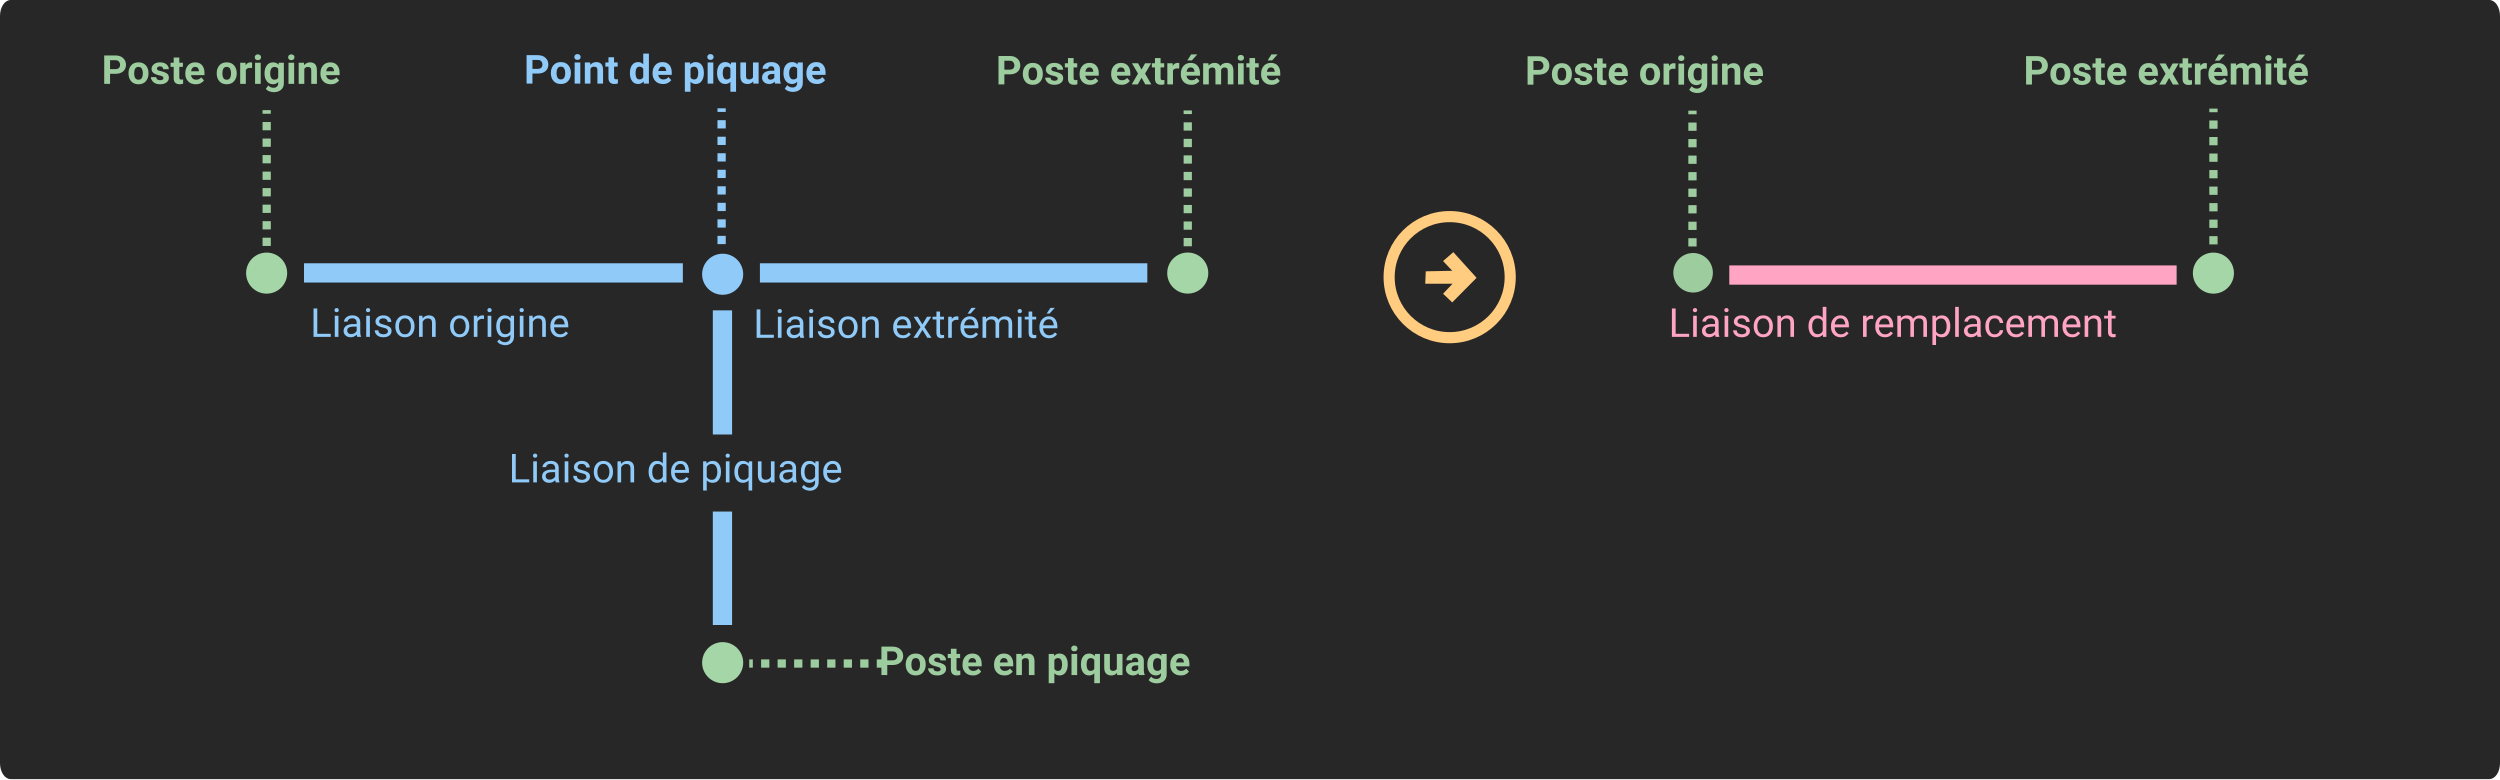
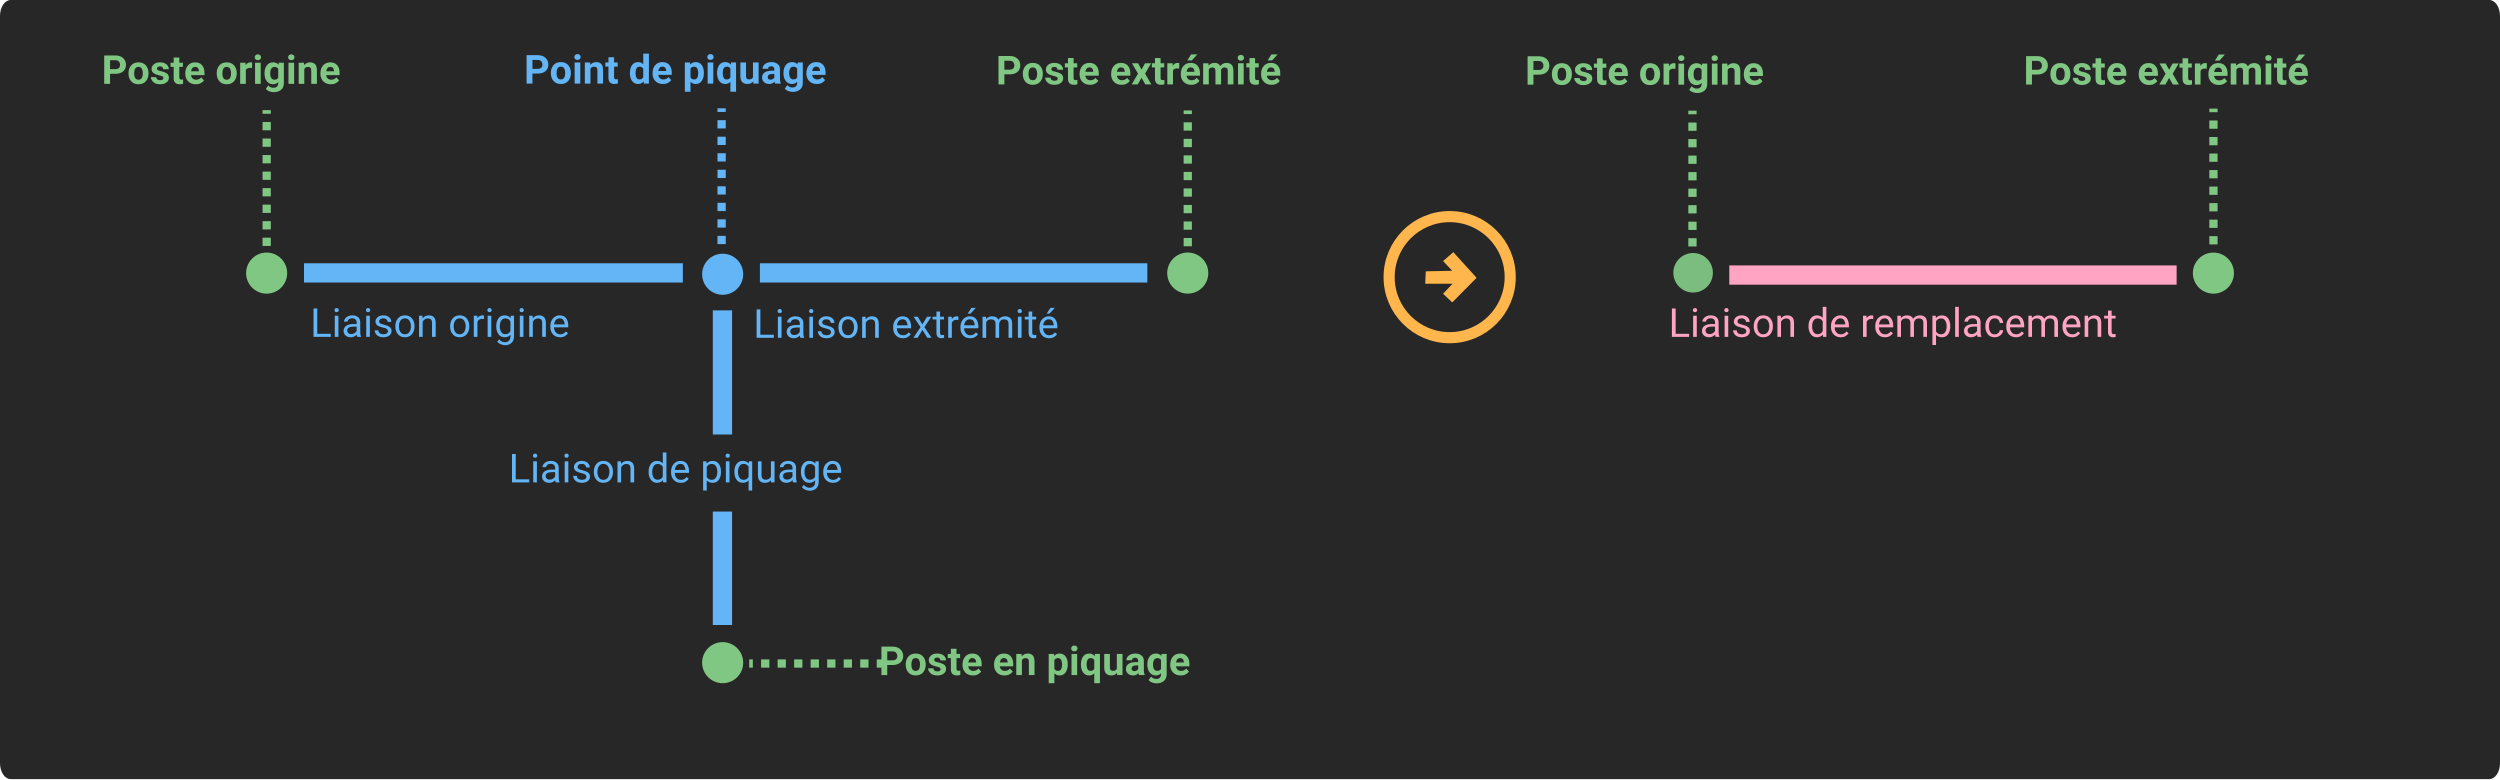
<svg id="svg214" version="1.1" fill="none" viewBox="0 0 1168 364">
  <defs id="defs218" />
  <g id="CREA - Supprimer un piquage - BLK">
    <path fill="#272727" d="M1163.01 0H4.992C2.235 0 0 3.333 0 7.445V356.555C0 360.667 2.235 364 4.992 364H1163.01C1165.76 364 1168 360.667 1168 356.555V7.445C1168 3.333 1165.76 0 1163.01 0Z" id="delete-attach-line-illu-background" />
    <g id="Group 4">
      <g id="Group 2">
-         <path stroke-width="5.2" stroke="#FFCC80" d="M677.284 157.765C692.905 157.765 705.569 145.101 705.569 129.481C705.569 113.86 692.905 101.196 677.284 101.196C661.663 101.196 649 113.86 649 129.481C649 145.101 661.663 157.765 677.284 157.765Z" id="path7084" />
-         <path fill="#FFCC80" d="M666.117 126.761L665.864 132.57L678.617 132.57L674.198 137.242L678.491 141.282L689.855 129.792L678.996 117.796L674.198 121.963L678.491 126.509L666.117 126.761Z" id="path9570" />
+         <path stroke-width="5.2" stroke="#FFB74D" d="M677.284 157.765C692.905 157.765 705.569 145.101 705.569 129.481C705.569 113.86 692.905 101.196 677.284 101.196C661.663 101.196 649 113.86 649 129.481C649 145.101 661.663 157.765 677.284 157.765Z" id="path7084" />
+         <path fill="#FFB74D" d="M666.117 126.761L665.864 132.57L678.617 132.57L674.198 137.242L678.491 141.282L689.855 129.792L678.996 117.796L674.198 121.963L678.491 126.509L666.117 126.761Z" id="path9570" />
      </g>
      <g id="Group 1">
-         <path fill="#A5D6A7" d="M124.572 137.198C129.872 137.198 134.169 132.902 134.169 127.602C134.169 122.302 129.872 118.005 124.572 118.005C119.272 118.005 114.976 122.302 114.976 127.602C114.976 132.902 119.272 137.198 124.572 137.198Z" id="path3740-0-8" />
-         <path fill="#A5D6A7" d="M554.919 137.178C560.219 137.178 564.515 132.881 564.515 127.581C564.515 122.281 560.219 117.985 554.919 117.985C549.619 117.985 545.323 122.281 545.323 127.581C545.323 132.881 549.619 137.178 554.919 137.178Z" id="path3740-0-5" />
-         <path fill="#90CAF9" d="M337.626 137.726C342.926 137.726 347.222 133.43 347.222 128.13C347.222 122.83 342.926 118.533 337.626 118.533C332.326 118.533 328.03 122.83 328.03 128.13C328.03 133.43 332.326 137.726 337.626 137.726Z" id="path3740-0-0" />
-         <path fill="#90CAF9" d="M311.647 123H149.412H142.03V132H149.412H311.647H319.03V123H311.647Z" id="lineBefore-6" />
+         <path fill="#81C784" d="M124.572 137.198C129.872 137.198 134.169 132.902 134.169 127.602C134.169 122.302 129.872 118.005 124.572 118.005C119.272 118.005 114.976 122.302 114.976 127.602C114.976 132.902 119.272 137.198 124.572 137.198Z" id="path3740-0-8" />
+         <path fill="#81C784" d="M554.919 137.178C560.219 137.178 564.515 132.881 564.515 127.581C564.515 122.281 560.219 117.985 554.919 117.985C549.619 117.985 545.323 122.281 545.323 127.581C545.323 132.881 549.619 137.178 554.919 137.178Z" id="path3740-0-5" />
+         <path fill="#64B5F6" d="M337.626 137.726C342.926 137.726 347.222 133.43 347.222 128.13C347.222 122.83 342.926 118.533 337.626 118.533C332.326 118.533 328.03 122.83 328.03 128.13C328.03 133.43 332.326 137.726 337.626 137.726Z" id="path3740-0-0" />
+         <path fill="#64B5F6" d="M311.647 123H149.412H142.03V132H149.412H311.647H319.03V123H311.647Z" id="lineBefore-6" />
        <g id="path7047-6">
-           <path id="path143" fill="#9DCC9F" d="M337.137 114.052V50.602Z" />
-           <path id="path145" stroke-dasharray="3.86 3.86" stroke-width="3.857" stroke="#90CAF9" d="M337.137 114.052V50.602" />
+           <path id="path143" fill="#81C784" d="M337.137 114.052V50.602Z" />
+           <path id="path145" stroke-dasharray="3.86 3.86" stroke-width="3.857" stroke="#64B5F6" d="M337.137 114.052V50.602" />
        </g>
        <g id="path7047-8">
-           <path id="path148" fill="#9DCC9F" d="M554.918 115.052V51.602Z" />
-           <path id="path150" stroke-dasharray="3.86 3.86" stroke-width="3.857" stroke="#9DCC9F" d="M554.918 115.052V51.602" />
+           <path id="path148" fill="#81C784" d="M554.918 115.052V51.602Z" />
+           <path id="path150" stroke-dasharray="3.86 3.86" stroke-width="3.857" stroke="#81C784" d="M554.918 115.052V51.602" />
        </g>
        <g id="path7047-5">
-           <path id="path153" fill="#9DCC9F" d="M124.594 114.909V51.459Z" />
-           <path id="path155" stroke-dasharray="3.86 3.86" stroke-width="3.857" stroke="#9DCC9F" d="M124.594 114.909V51.459" />
+           <path id="path153" fill="#81C784" d="M124.594 114.909V51.459Z" />
+           <path id="path155" stroke-dasharray="3.86 3.86" stroke-width="3.857" stroke="#81C784" d="M124.594 114.909V51.459" />
        </g>
-         <path fill="#90CAF9" d="M528.48 123H362.579H355.03V132H362.579H528.48H536.03V123H528.48Z" id="lineBefore-6-4" />
+         <path fill="#64B5F6" d="M528.48 123H362.579H355.03V132H362.579H528.48H536.03V123H528.48Z" id="lineBefore-6-4" />
        <g id="path7047-2">
-           <path id="path159" fill="#9DCC9F" d="M413.479 310H350.03Z" />
-           <path id="path161" stroke-dasharray="3.86 3.86" stroke-width="3.857" stroke="#9DCC9F" d="M413.479 310H350.03" />
+           <path id="path159" fill="#81C784" d="M413.479 310H350.03Z" />
+           <path id="path161" stroke-dasharray="3.86 3.86" stroke-width="3.857" stroke="#81C784" d="M413.479 310H350.03" />
        </g>
-         <path fill="#90CAF9" d="M333.03 147.419V200.581V203H342.03V200.581V147.419V145H333.03V147.419Z" id="lineBefore" />
-         <path fill="#90CAF9" d="M333.03 241.211V289.789V292H342.03V289.789V241.211V239H333.03V241.211Z" id="lineBefore_2" />
-         <path fill="#A5D6A7" d="M337.626 319.193C342.926 319.193 347.222 314.896 347.222 309.596C347.222 304.296 342.926 300 337.626 300C332.326 300 328.03 304.296 328.03 309.596C328.03 314.896 332.326 319.193 337.626 319.193Z" id="path3740-0" />
-         <text y="0" x="162.525" letter-spacing="0em" font-size="18.667" style="font-size:18.667px;font-family:Roboto;text-align:center;letter-spacing:0em;text-anchor:middle;white-space:pre;fill:#90caf9" xml:space="preserve" id="text4625-2-3-9">
+         <path fill="#64B5F6" d="M333.03 147.419V200.581V203H342.03V200.581V147.419V145H333.03V147.419Z" id="lineBefore" />
+         <path fill="#64B5F6" d="M333.03 241.211V289.789V292H342.03V289.789V241.211V239H333.03V241.211Z" id="lineBefore_2" />
+         <path fill="#81C784" d="M337.626 319.193C342.926 319.193 347.222 314.896 347.222 309.596C347.222 304.296 342.926 300 337.626 300C332.326 300 328.03 304.296 328.03 309.596C328.03 314.896 332.326 319.193 337.626 319.193Z" id="path3740-0" />
+         <text y="0" x="162.525" letter-spacing="0em" font-size="18.667" style="font-size:18.667px;font-family:Roboto;text-align:center;letter-spacing:0em;text-anchor:middle;white-space:pre;fill:#64B5F6" xml:space="preserve" id="text4625-2-3-9">
          <tspan style="text-align:center;text-anchor:middle" id="delete-attach-attached-line-left-txt" y="225.38" x="336.5">Liaison de piquage</tspan>
        </text>
-         <text y="0" x="168.28" letter-spacing="0em" font-weight="bold" font-size="18.667" style="font-weight:bold;font-size:18.667px;font-family:Roboto;text-align:center;letter-spacing:0em;text-anchor:middle;white-space:pre;fill:#9dcc9f" xml:space="preserve" id="text177">
+         <text y="0" x="168.28" letter-spacing="0em" font-weight="bold" font-size="18.667" style="font-weight:bold;font-size:18.667px;font-family:Roboto;text-align:center;letter-spacing:0em;text-anchor:middle;white-space:pre;fill:#81C784" xml:space="preserve" id="text177">
          <tspan style="text-align:center;text-anchor:middle" id="delete-attach-attached-voltage-level-left-txt" y="315.38" x="504.304">Poste en piquage</tspan>
        </text>
-         <text y="0" x="149.002" letter-spacing="0em" font-weight="bold" font-size="18.667" style="font-weight:bold;font-size:18.667px;font-family:Roboto;text-align:center;letter-spacing:0em;text-anchor:middle;white-space:pre;fill:#9dcc9f" xml:space="preserve" id="text4625-3-2">
+         <text y="0" x="149.002" letter-spacing="0em" font-weight="bold" font-size="18.667" style="font-weight:bold;font-size:18.667px;font-family:Roboto;text-align:center;letter-spacing:0em;text-anchor:middle;white-space:pre;fill:#81C784" xml:space="preserve" id="text4625-3-2">
          <tspan style="text-align:center;text-anchor:middle" id="delete-attach-line-voltage-level2-left-txt" y="39.43" x="552.877">Poste extrémité</tspan>
        </text>
-         <text y="0" x="149.37" letter-spacing="0em" font-size="18.667" style="font-size:18.667px;font-family:Roboto;text-align:center;letter-spacing:0em;text-anchor:middle;white-space:pre;fill:#90caf9" xml:space="preserve" id="text4625-2-3-9_2">
+         <text y="0" x="149.37" letter-spacing="0em" font-size="18.667" style="font-size:18.667px;font-family:Roboto;text-align:center;letter-spacing:0em;text-anchor:middle;white-space:pre;fill:#64B5F6" xml:space="preserve" id="text4625-2-3-9_2">
          <tspan style="text-align:center;text-anchor:middle" id="delete-attach-line-line2-left-txt" y="157.831" x="444.153">Liaison extrémité</tspan>
        </text>
-         <text y="0" x="246.55" letter-spacing="0em" font-weight="bold" font-size="18.667" style="font-weight:bold;font-size:18.667px;font-family:Roboto;text-align:center;letter-spacing:0em;text-anchor:middle;white-space:pre;fill:#90caf9" xml:space="preserve" id="text4625-9-6">
+         <text y="0" x="246.55" letter-spacing="0em" font-weight="bold" font-size="18.667" style="font-weight:bold;font-size:18.667px;font-family:Roboto;text-align:center;letter-spacing:0em;text-anchor:middle;white-space:pre;fill:#64B5F6" xml:space="preserve" id="text4625-9-6">
          <tspan style="text-align:center;text-anchor:middle" id="delete-attach-line-attachment-point1-left-txt" y="39.056" x="336.418">Point de piquage</tspan>
        </text>
-         <text y="0" x="122.464" letter-spacing="0em" font-size="18.667" style="font-size:18.667px;font-family:Roboto;text-align:center;letter-spacing:0em;text-anchor:middle;white-space:pre;fill:#90caf9" xml:space="preserve" id="text1382">
+         <text y="0" x="122.464" letter-spacing="0em" font-size="18.667" style="font-size:18.667px;font-family:Roboto;text-align:center;letter-spacing:0em;text-anchor:middle;white-space:pre;fill:#64B5F6" xml:space="preserve" id="text1382">
          <tspan style="text-align:center;text-anchor:middle" id="delete-attach-line-line1-left-txt" y="157.38" x="226.39">Liaison origine</tspan>
        </text>
-         <text y="0" x="124.61" letter-spacing="0em" font-weight="bold" font-size="18.667" style="font-weight:bold;font-size:18.667px;font-family:Roboto;text-align:center;letter-spacing:0em;text-anchor:middle;white-space:pre;fill:#9dcc9f" xml:space="preserve" id="text4625-9">
+         <text y="0" x="124.61" letter-spacing="0em" font-weight="bold" font-size="18.667" style="font-weight:bold;font-size:18.667px;font-family:Roboto;text-align:center;letter-spacing:0em;text-anchor:middle;white-space:pre;fill:#81C784" xml:space="preserve" id="text4625-9">
          <tspan style="text-align:center;text-anchor:middle" id="delete-attach-line-voltage-level1-left-txt" y="39.176" x="124.228">Poste origine</tspan>
        </text>
      </g>
      <g id="Group 3">
        <path fill="#FFA4C2" d="M1008.21 124H816.642H807.925V133H816.642H1008.21H1016.92V124H1008.21Z" id="lineBefore_3" />
-         <path fill-opacity="0.941" fill="#A5D6A7" d="M791.019 136.678C796.121 136.678 800.258 132.541 800.258 127.439C800.258 122.336 796.121 118.199 791.019 118.199C785.916 118.199 781.779 122.336 781.779 127.439C781.779 132.541 785.916 136.678 791.019 136.678Z" id="path3740" />
-         <path fill="#A5D6A7" d="M1034.1 137.198C1039.4 137.198 1043.7 132.902 1043.7 127.602C1043.7 122.302 1039.4 118.005 1034.1 118.005C1028.8 118.005 1024.51 122.302 1024.51 127.602C1024.51 132.902 1028.8 137.198 1034.1 137.198Z" id="path3740-0_2" />
+         <path fill-opacity="0.941" fill="#81C784" d="M791.019 136.678C796.121 136.678 800.258 132.541 800.258 127.439C800.258 122.336 796.121 118.199 791.019 118.199C785.916 118.199 781.779 122.336 781.779 127.439C781.779 132.541 785.916 136.678 791.019 136.678Z" id="path3740" />
+         <path fill="#81C784" d="M1034.1 137.198C1039.4 137.198 1043.7 132.902 1043.7 127.602C1043.7 122.302 1039.4 118.005 1034.1 118.005C1028.8 118.005 1024.51 122.302 1024.51 127.602C1024.51 132.902 1028.8 137.198 1034.1 137.198Z" id="path3740-0_2" />
        <g id="path7047">
-           <path id="path192" fill="#9DCC9F" d="M790.722 115.151V51.701Z" />
-           <path id="path194" stroke-dasharray="3.86 3.86" stroke-width="3.857" stroke="#9DCC9F" d="M790.722 115.151V51.701" />
+           <path id="path192" fill="#81C784" d="M790.722 115.151V51.701Z" />
+           <path id="path194" stroke-dasharray="3.86 3.86" stroke-width="3.857" stroke="#81C784" d="M790.722 115.151V51.701" />
        </g>
        <g id="path7047-2_2">
-           <path id="path197" fill="#9DCC9F" d="M1034.12 114.191V50.741Z" />
-           <path id="path199" stroke-dasharray="3.86 3.86" stroke-width="3.857" stroke="#9DCC9F" d="M1034.12 114.191V50.741" />
+           <path id="path197" fill="#81C784" d="M1034.12 114.191V50.741Z" />
+           <path id="path199" stroke-dasharray="3.86 3.86" stroke-width="3.857" stroke="#81C784" d="M1034.12 114.191V50.741" />
        </g>
-         <text y="0" x="149.002" letter-spacing="0em" font-weight="bold" font-size="18.667" style="font-weight:bold;font-size:18.667px;font-family:Roboto;text-align:center;letter-spacing:0em;text-anchor:middle;white-space:pre;fill:#9dcc9f" xml:space="preserve" id="text177_2">
+         <text y="0" x="149.002" letter-spacing="0em" font-weight="bold" font-size="18.667" style="font-weight:bold;font-size:18.667px;font-family:Roboto;text-align:center;letter-spacing:0em;text-anchor:middle;white-space:pre;fill:#81C784" xml:space="preserve" id="text177_2">
          <tspan style="text-align:center;text-anchor:middle" id="delete-attach-line-voltage-level2-right-txt" y="39.509" x="1032.962">Poste extrémité</tspan>
        </text>
        <text y="0" x="215.041" letter-spacing="0em" font-size="18.667" style="font-size:18.667px;font-family:Roboto;text-align:center;letter-spacing:0em;text-anchor:middle;white-space:pre;fill:#ffa4c2" xml:space="preserve" id="text4625-2">
          <tspan style="text-align:center;text-anchor:middle" id="delete-attach-line-replacing-line-right-txt" y="157.38" x="905.152">Liaison de remplacement</tspan>
        </text>
-         <text y="0" x="124.61" letter-spacing="0em" font-weight="bold" font-size="18.667" style="font-weight:bold;font-size:18.667px;font-family:Roboto;text-align:center;letter-spacing:0em;text-anchor:middle;white-space:pre;fill:#9dcc9f" xml:space="preserve" id="text4625">
+         <text y="0" x="124.61" letter-spacing="0em" font-weight="bold" font-size="18.667" style="font-weight:bold;font-size:18.667px;font-family:Roboto;text-align:center;letter-spacing:0em;text-anchor:middle;white-space:pre;fill:#81C784" xml:space="preserve" id="text4625">
          <tspan style="text-align:center;text-anchor:middle" id="delete-attach-line-voltage-level1-right-txt" y="39.567" x="789.228">Poste origine</tspan>
        </text>
      </g>
    </g>
  </g>
</svg>
